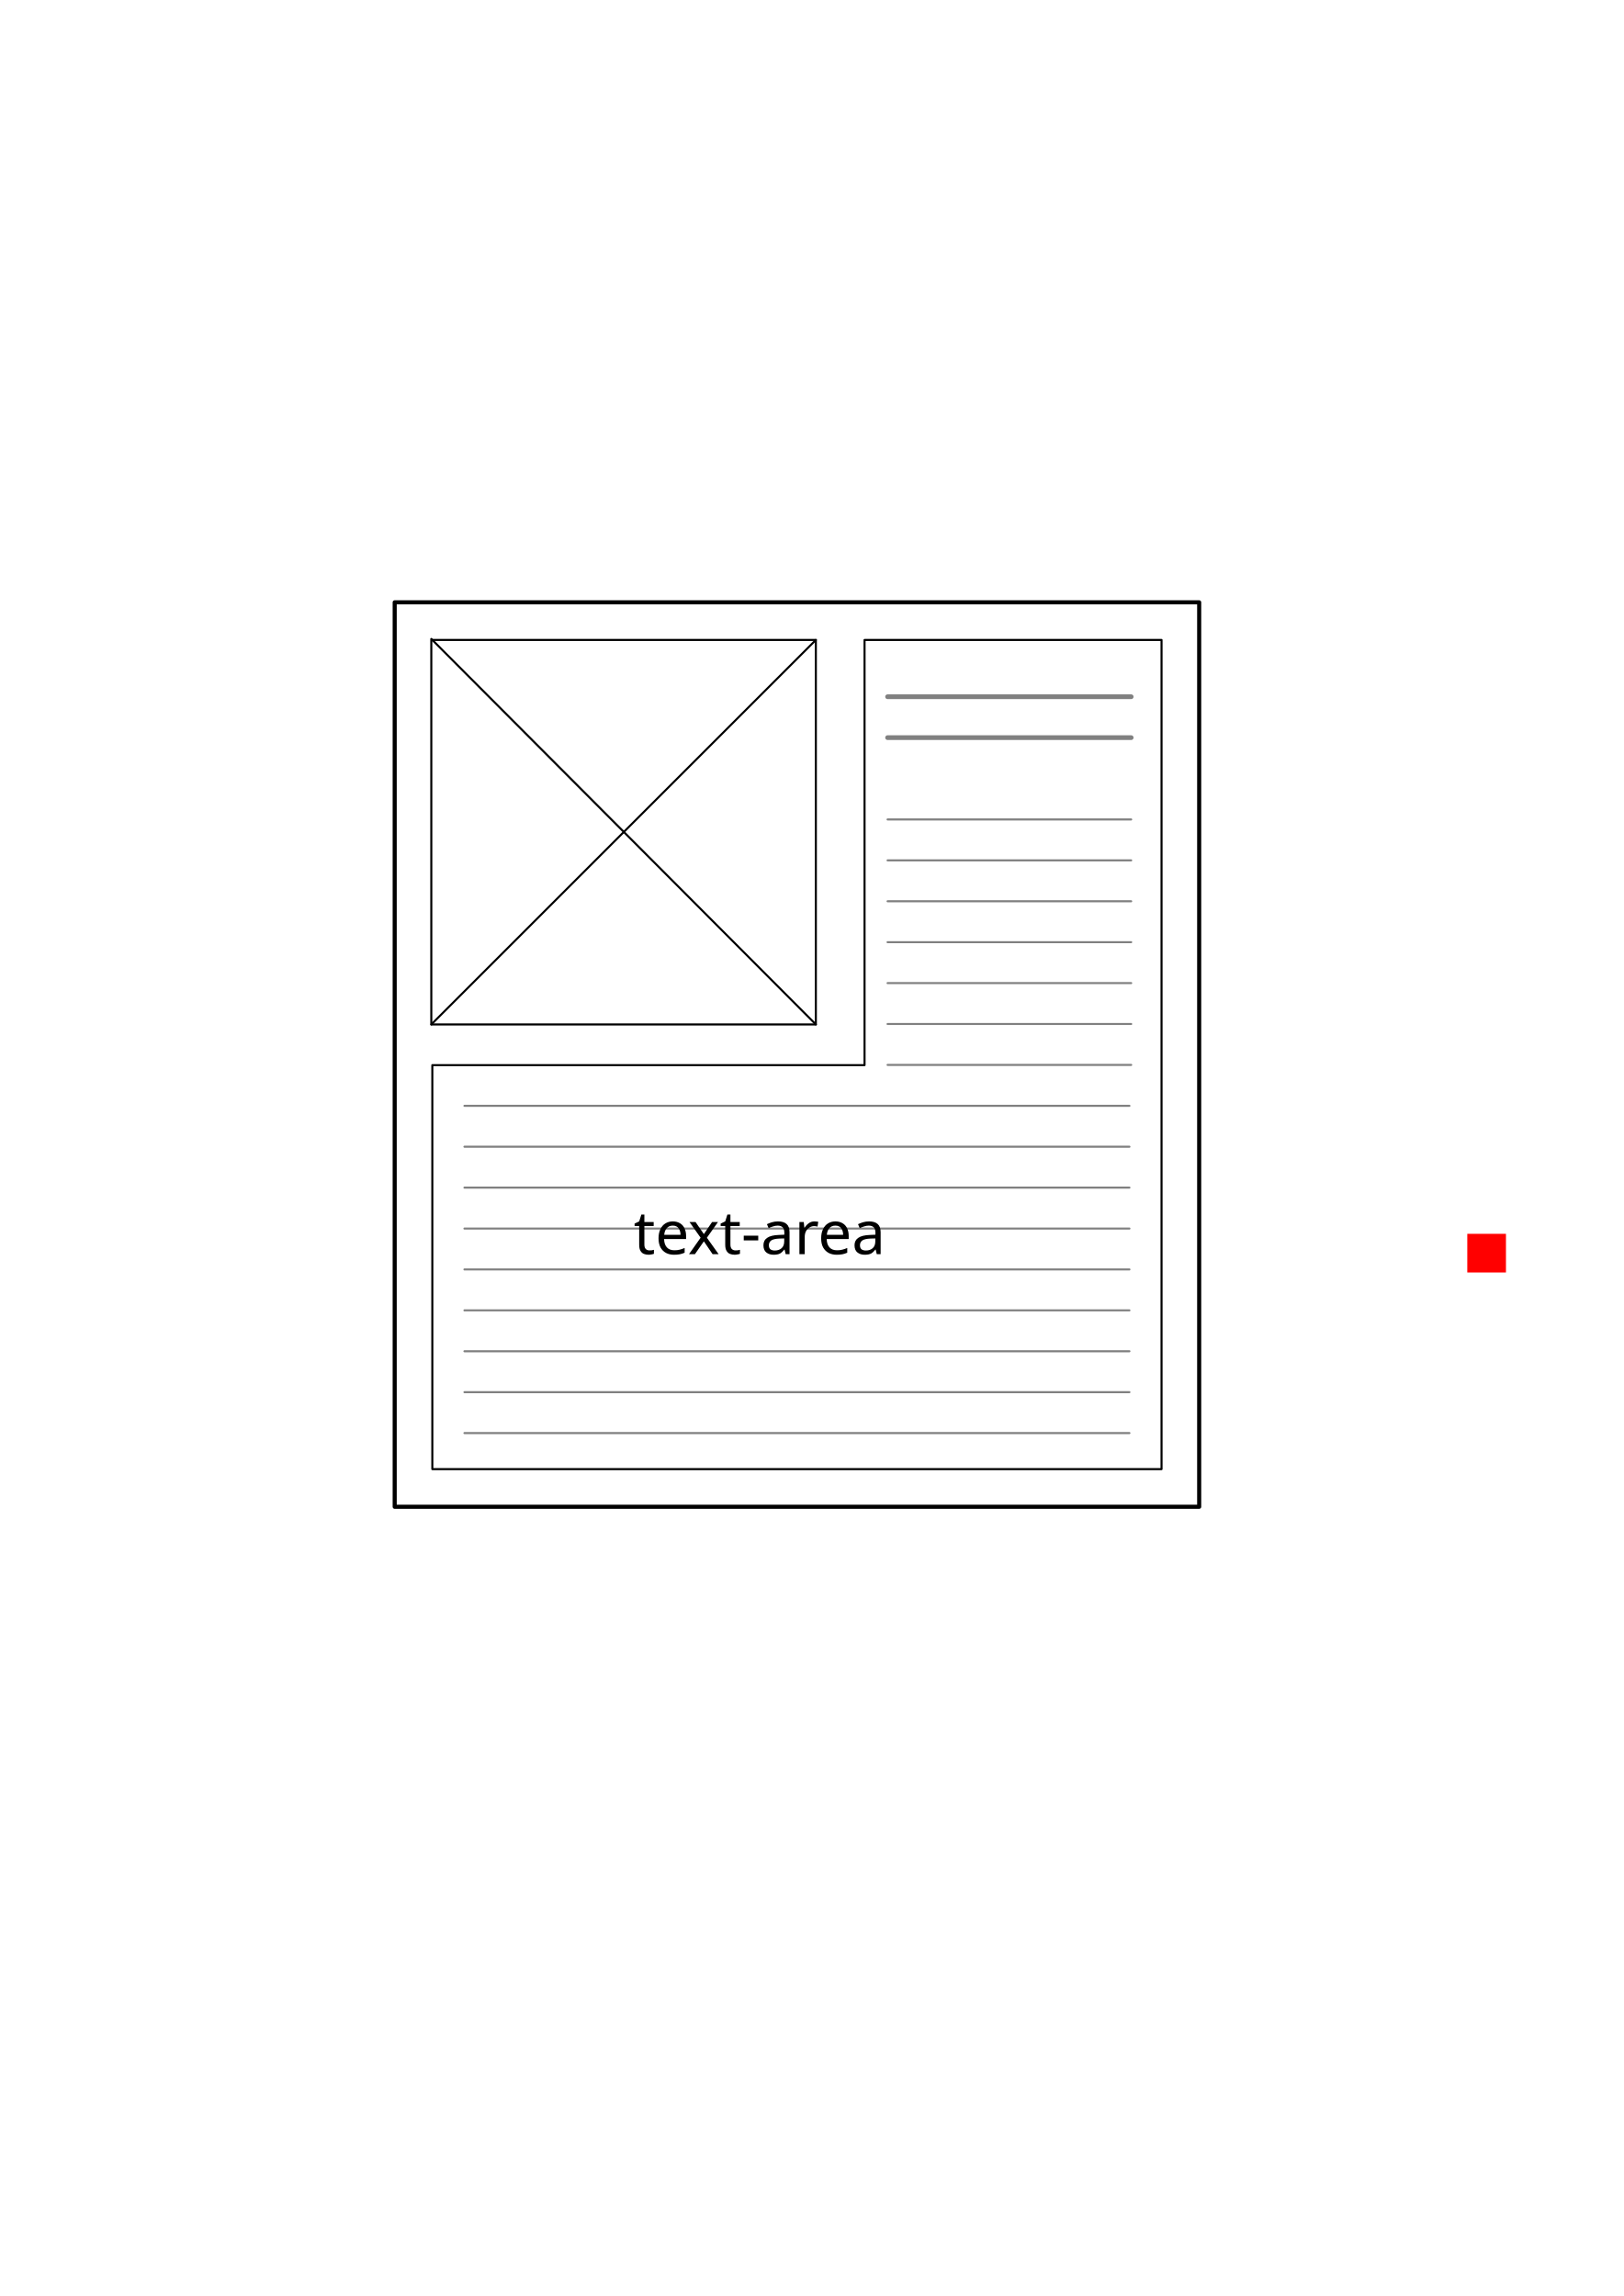
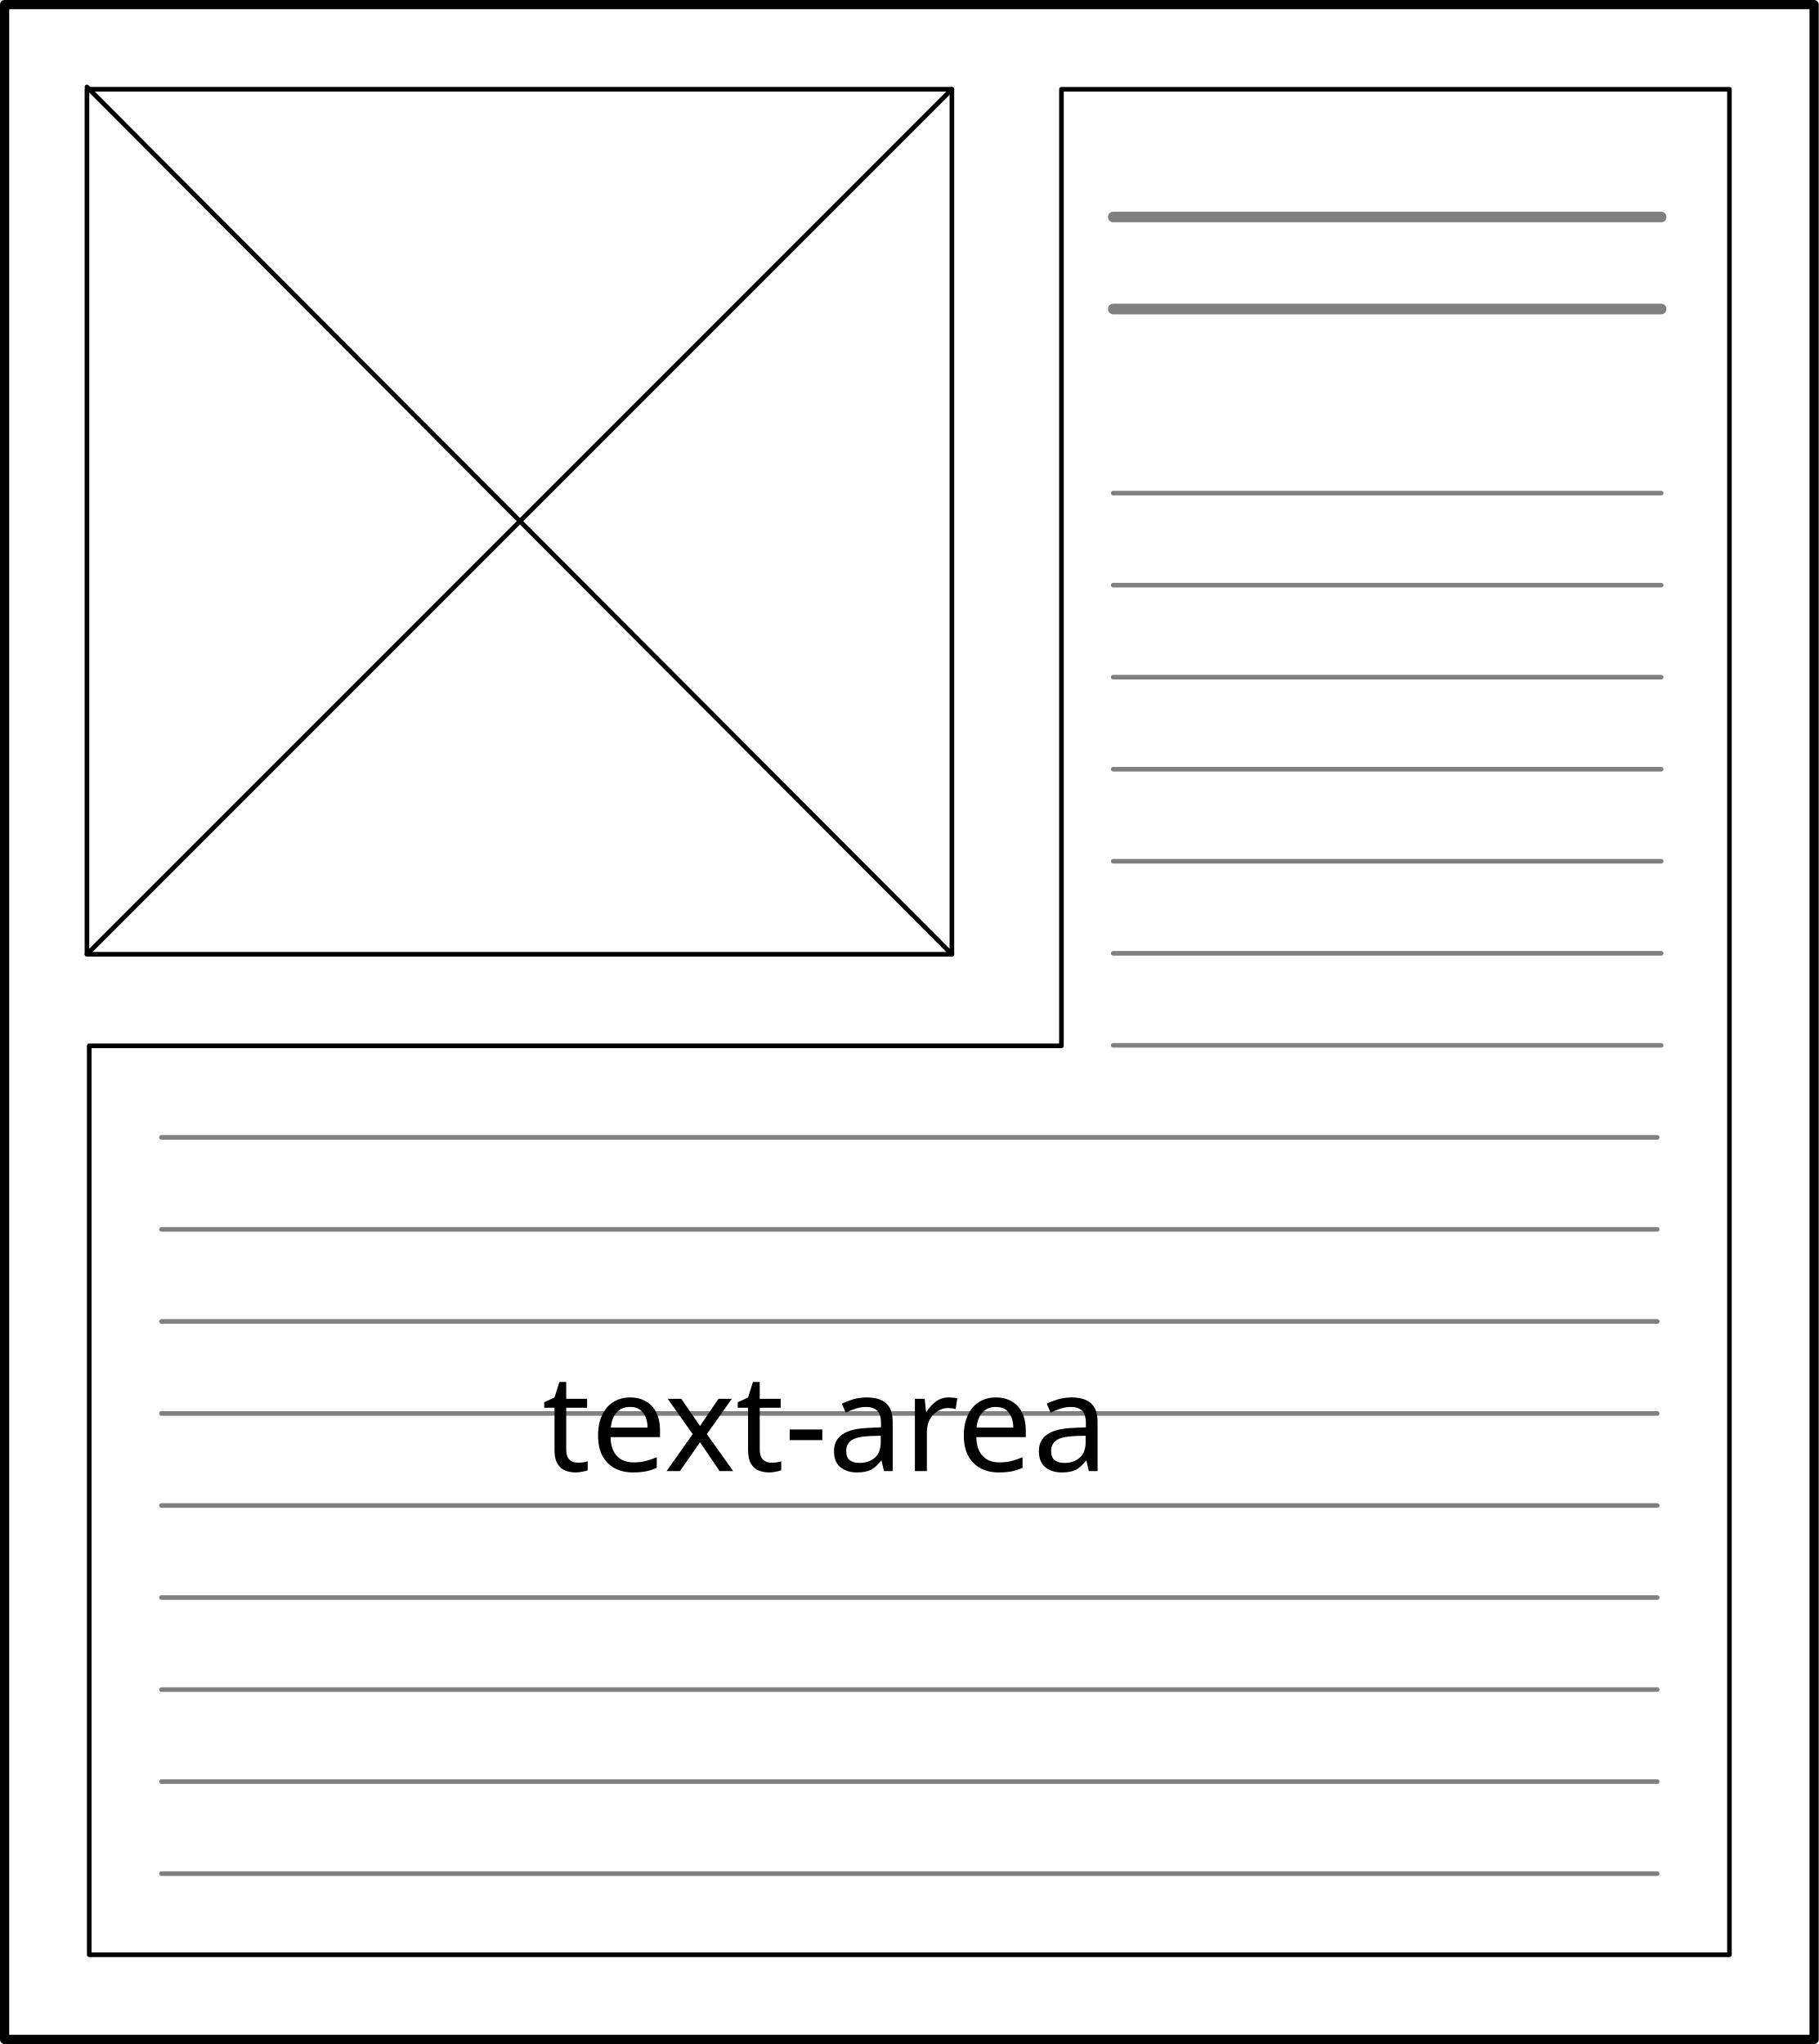
- <svg xmlns="http://www.w3.org/2000/svg" width="210mm" height="297mm" viewBox="0 0 210 297" version="1.1" id="svg1">
+ <svg xmlns="http://www.w3.org/2000/svg" width="104.577mm" height="117.522mm" viewBox="0 0 104.577 117.522" version="1.1" id="svg1">
  <defs id="defs1" />
-   <g id="layer1">
+   <g id="layer1" transform="translate(-50.78229,-77.64907)">
    <rect style="fill:none;stroke:#000000;stroke-width:0.529;stroke-linecap:round;stroke-linejoin:round;paint-order:markers stroke fill" id="rect1" width="104.048" height="116.993" x="51.047" y="77.914" />
    <rect style="fill:none;stroke:#000000;stroke-width:0.265;stroke-linecap:round;stroke-linejoin:round;paint-order:markers stroke fill" id="rect2" width="49.735" height="49.735" x="55.782" y="82.781" />
    <path d="m 111.816,82.782 v 55 H 55.914 v 52.257 h 94.313 v -49.293 -2.964 -55 z" style="fill:none;stroke:#000000;stroke-width:0.265;stroke-linecap:round;stroke-linejoin:round;paint-order:markers stroke fill" id="path10" />
-     <rect style="fill:#ff0000;stroke:none;stroke-width:0.529;stroke-linecap:round;stroke-linejoin:round;paint-order:markers stroke fill" id="rect5" width="5" height="5" x="189.771" y="159.602" />
    <path style="fill:none;stroke:#000000;stroke-width:0.265;stroke-linecap:round;stroke-linejoin:round;paint-order:markers stroke fill" d="m 55.782,82.649 49.735,49.868" id="path11" />
    <path style="fill:none;stroke:#000000;stroke-width:0.265;stroke-linecap:round;stroke-linejoin:round;paint-order:markers stroke fill" d="M 105.518,82.781 55.782,132.517" id="path12" />
    <path style="fill:none;stroke:#808080;stroke-width:0.609;stroke-linecap:round;stroke-linejoin:round;paint-order:markers stroke fill" d="m 114.794,90.126 h 31.507" id="path13" />
    <path style="fill:none;stroke:#808080;stroke-width:0.609;stroke-linecap:round;stroke-linejoin:round;paint-order:markers stroke fill" d="m 114.794,95.417 h 31.507" id="path14" />
    <path style="fill:none;stroke:#808080;stroke-width:0.265;stroke-linecap:round;stroke-linejoin:round;paint-order:markers stroke fill" d="m 114.794,106.001 h 31.507" id="path16" />
    <path style="fill:none;stroke:#808080;stroke-width:0.265;stroke-linecap:round;stroke-linejoin:round;paint-order:markers stroke fill" d="m 114.794,111.293 h 31.507" id="path17" />
    <path style="fill:none;stroke:#808080;stroke-width:0.265;stroke-linecap:round;stroke-linejoin:round;paint-order:markers stroke fill" d="m 114.794,116.584 h 31.507" id="path18" />
    <path style="fill:none;stroke:#808080;stroke-width:0.265;stroke-linecap:round;stroke-linejoin:round;paint-order:markers stroke fill" d="m 114.794,121.876 h 31.507" id="path19" />
    <path style="fill:none;stroke:#808080;stroke-width:0.265;stroke-linecap:round;stroke-linejoin:round;paint-order:markers stroke fill" d="m 114.794,127.168 h 31.507" id="path20" />
    <path style="fill:none;stroke:#808080;stroke-width:0.265;stroke-linecap:round;stroke-linejoin:round;paint-order:markers stroke fill" d="m 114.794,132.459 h 31.507" id="path21" />
    <path style="fill:none;stroke:#808080;stroke-width:0.265;stroke-linecap:round;stroke-linejoin:round;paint-order:markers stroke fill" d="m 114.794,137.751 h 31.507" id="path22" />
    <path style="fill:none;stroke:#808080;stroke-width:0.265;stroke-linecap:round;stroke-linejoin:round;paint-order:markers stroke fill" d="M 60.068,143.043 H 146.073" id="path23" />
    <path style="fill:none;stroke:#808080;stroke-width:0.265;stroke-linecap:round;stroke-linejoin:round;paint-order:markers stroke fill" d="M 60.068,148.334 H 146.073" id="path24" />
    <path style="fill:none;stroke:#808080;stroke-width:0.265;stroke-linecap:round;stroke-linejoin:round;paint-order:markers stroke fill" d="M 60.068,153.626 H 146.073" id="path25" />
    <path style="fill:none;stroke:#808080;stroke-width:0.265;stroke-linecap:round;stroke-linejoin:round;paint-order:markers stroke fill" d="M 60.068,158.918 H 146.073" id="path26" />
    <path style="fill:none;stroke:#808080;stroke-width:0.265;stroke-linecap:round;stroke-linejoin:round;paint-order:markers stroke fill" d="M 60.068,164.21 H 146.073" id="path27" />
    <path style="fill:none;stroke:#808080;stroke-width:0.265;stroke-linecap:round;stroke-linejoin:round;paint-order:markers stroke fill" d="M 60.068,169.501 H 146.073" id="path28" />
    <path style="fill:none;stroke:#808080;stroke-width:0.265;stroke-linecap:round;stroke-linejoin:round;paint-order:markers stroke fill" d="M 60.068,174.793 H 146.073" id="path29" />
    <path style="fill:none;stroke:#808080;stroke-width:0.265;stroke-linecap:round;stroke-linejoin:round;paint-order:markers stroke fill" d="M 60.068,180.085 H 146.073" id="path30" />
    <path style="fill:none;stroke:#808080;stroke-width:0.265;stroke-linecap:round;stroke-linejoin:round;paint-order:markers stroke fill" d="M 60.068,185.376 H 146.073" id="path31" />
    <text xml:space="preserve" style="font-style:italic;font-size:7.761px;line-height:1;font-family:'open sans';-inkscape-font-specification:'open sans Italic';text-align:center;letter-spacing:0px;writing-mode:lr-tb;direction:ltr;text-anchor:middle;fill:none;stroke:#000000;stroke-width:0.265;stroke-linecap:round;stroke-linejoin:round;paint-order:markers stroke fill" x="103.269" y="162.229" id="text12">
      <tspan id="tspan12" style="font-style:normal;font-variant:normal;font-weight:normal;font-stretch:normal;font-family:Poppins;-inkscape-font-specification:Poppins;fill:#000000;stroke:none;stroke-width:0.265" x="103.269" y="162.229">text-area</tspan>
    </text>
  </g>
</svg>
